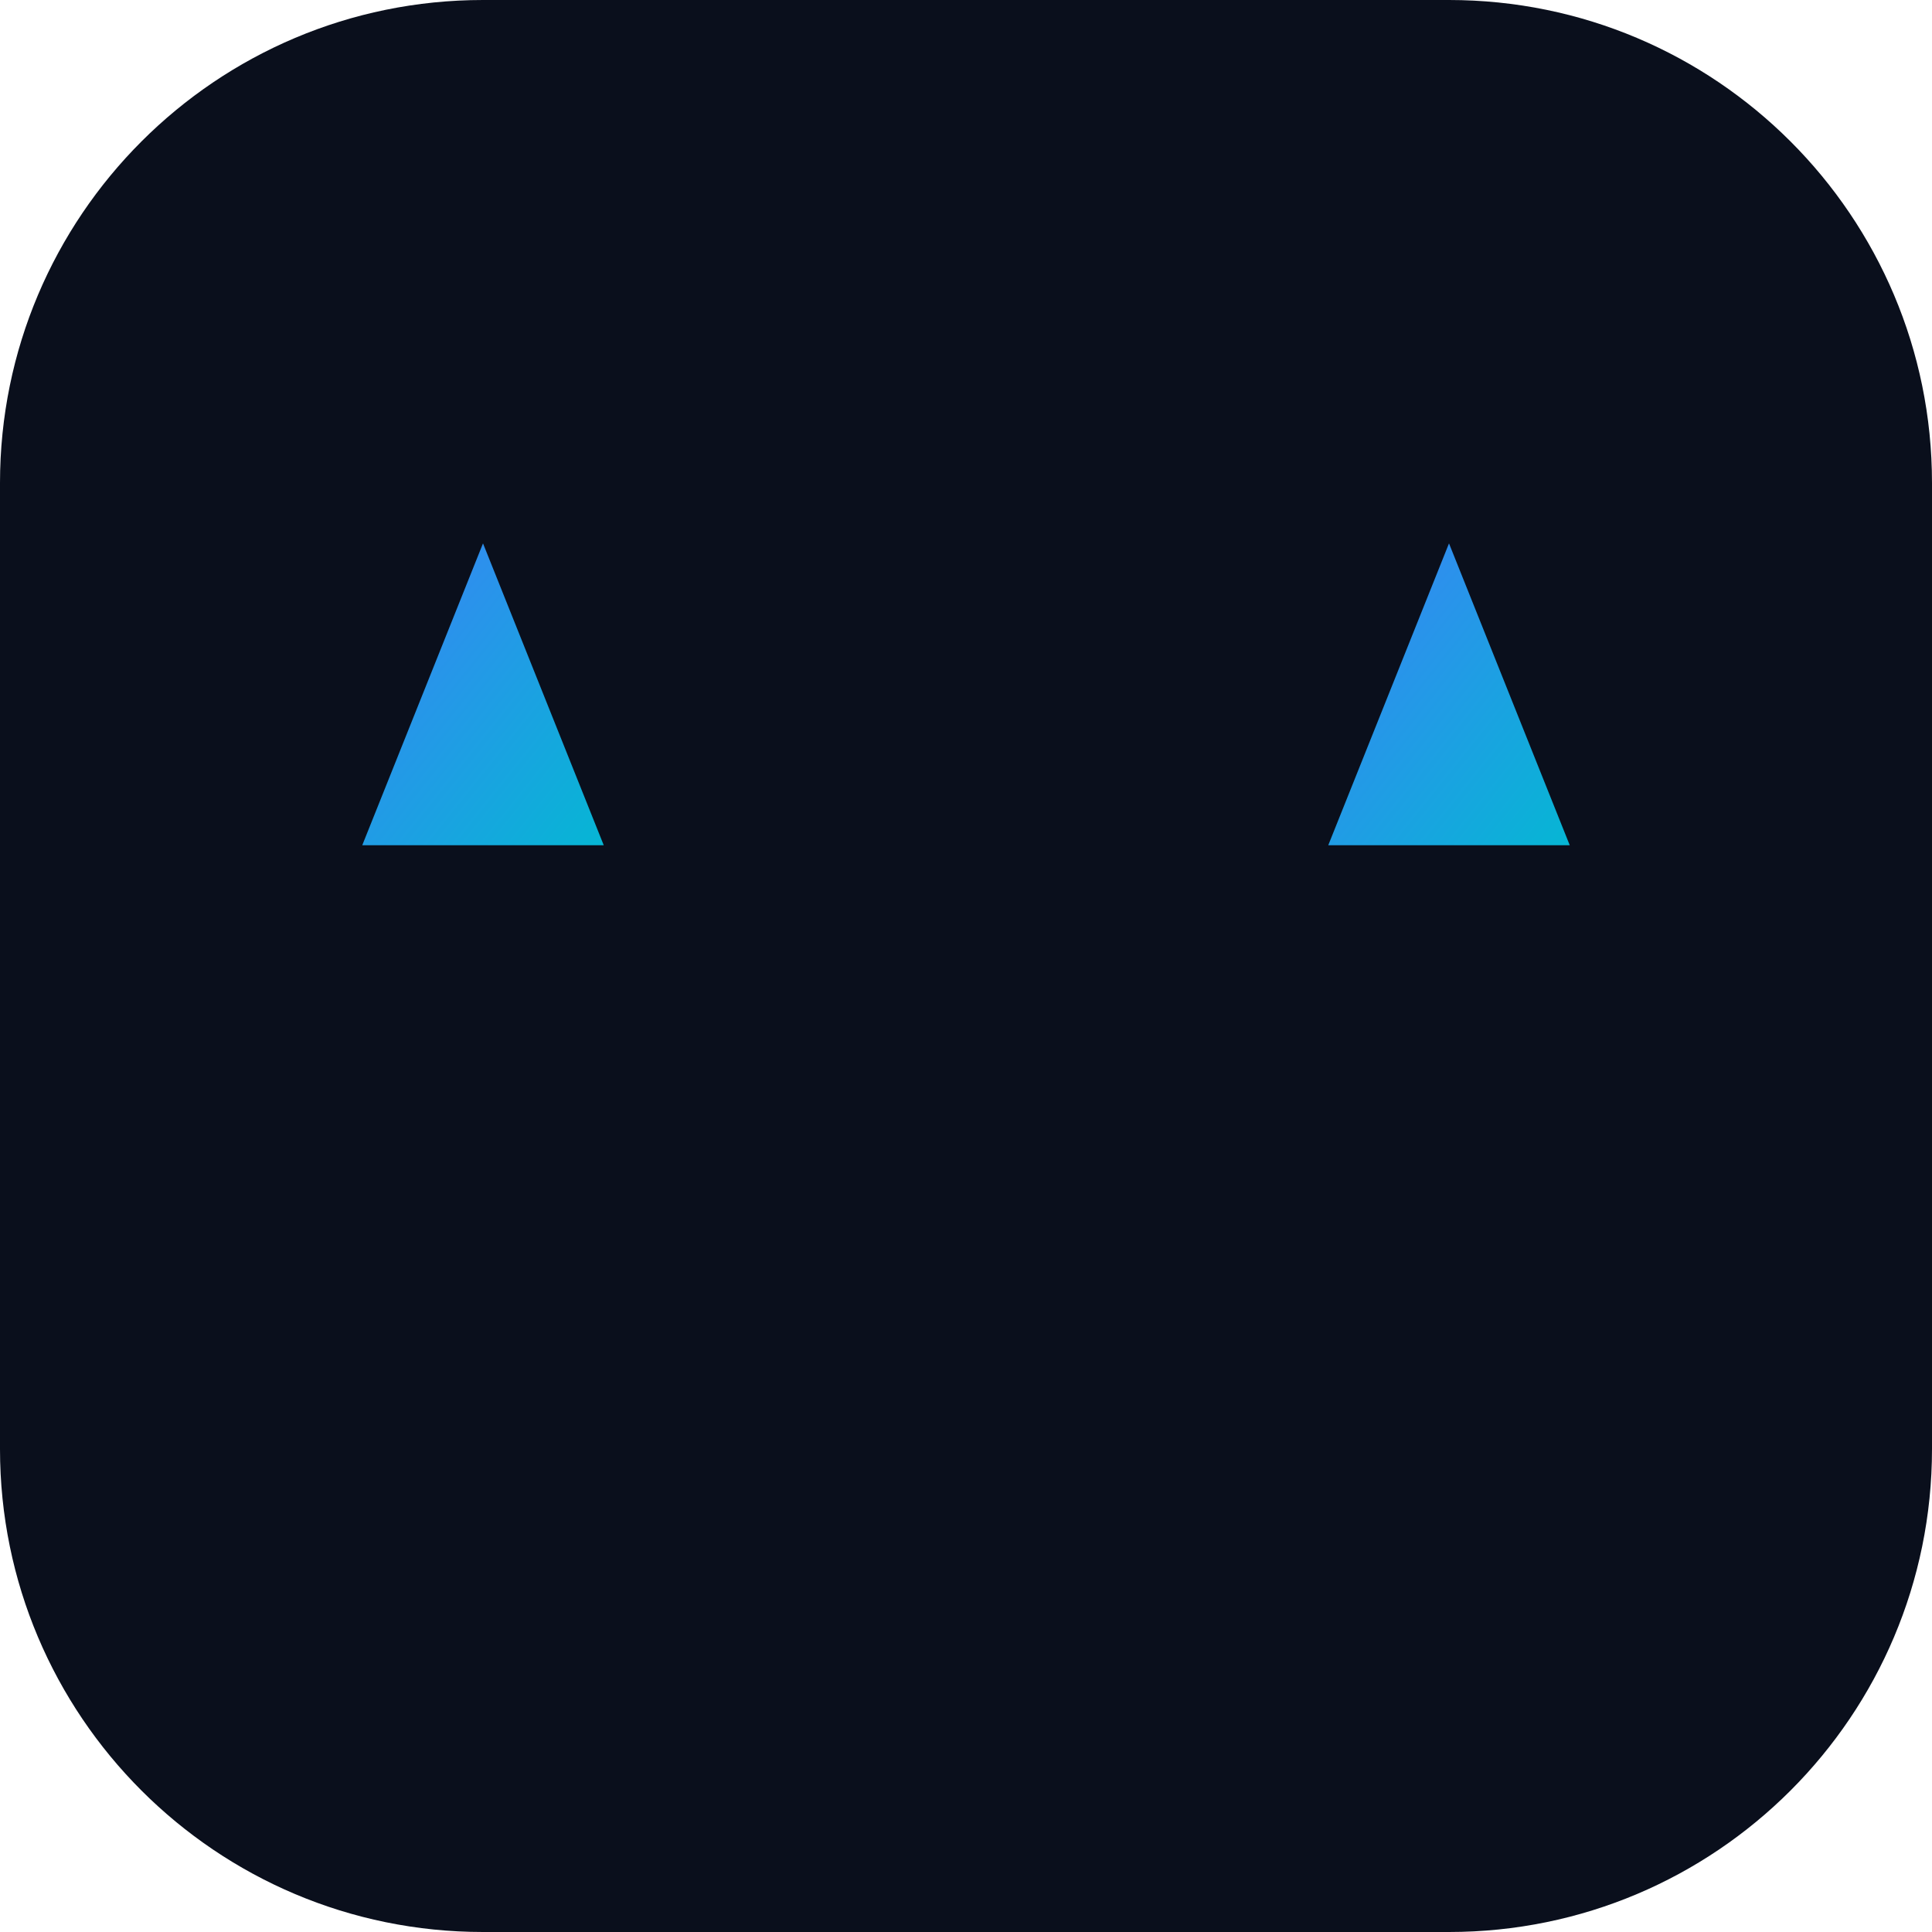
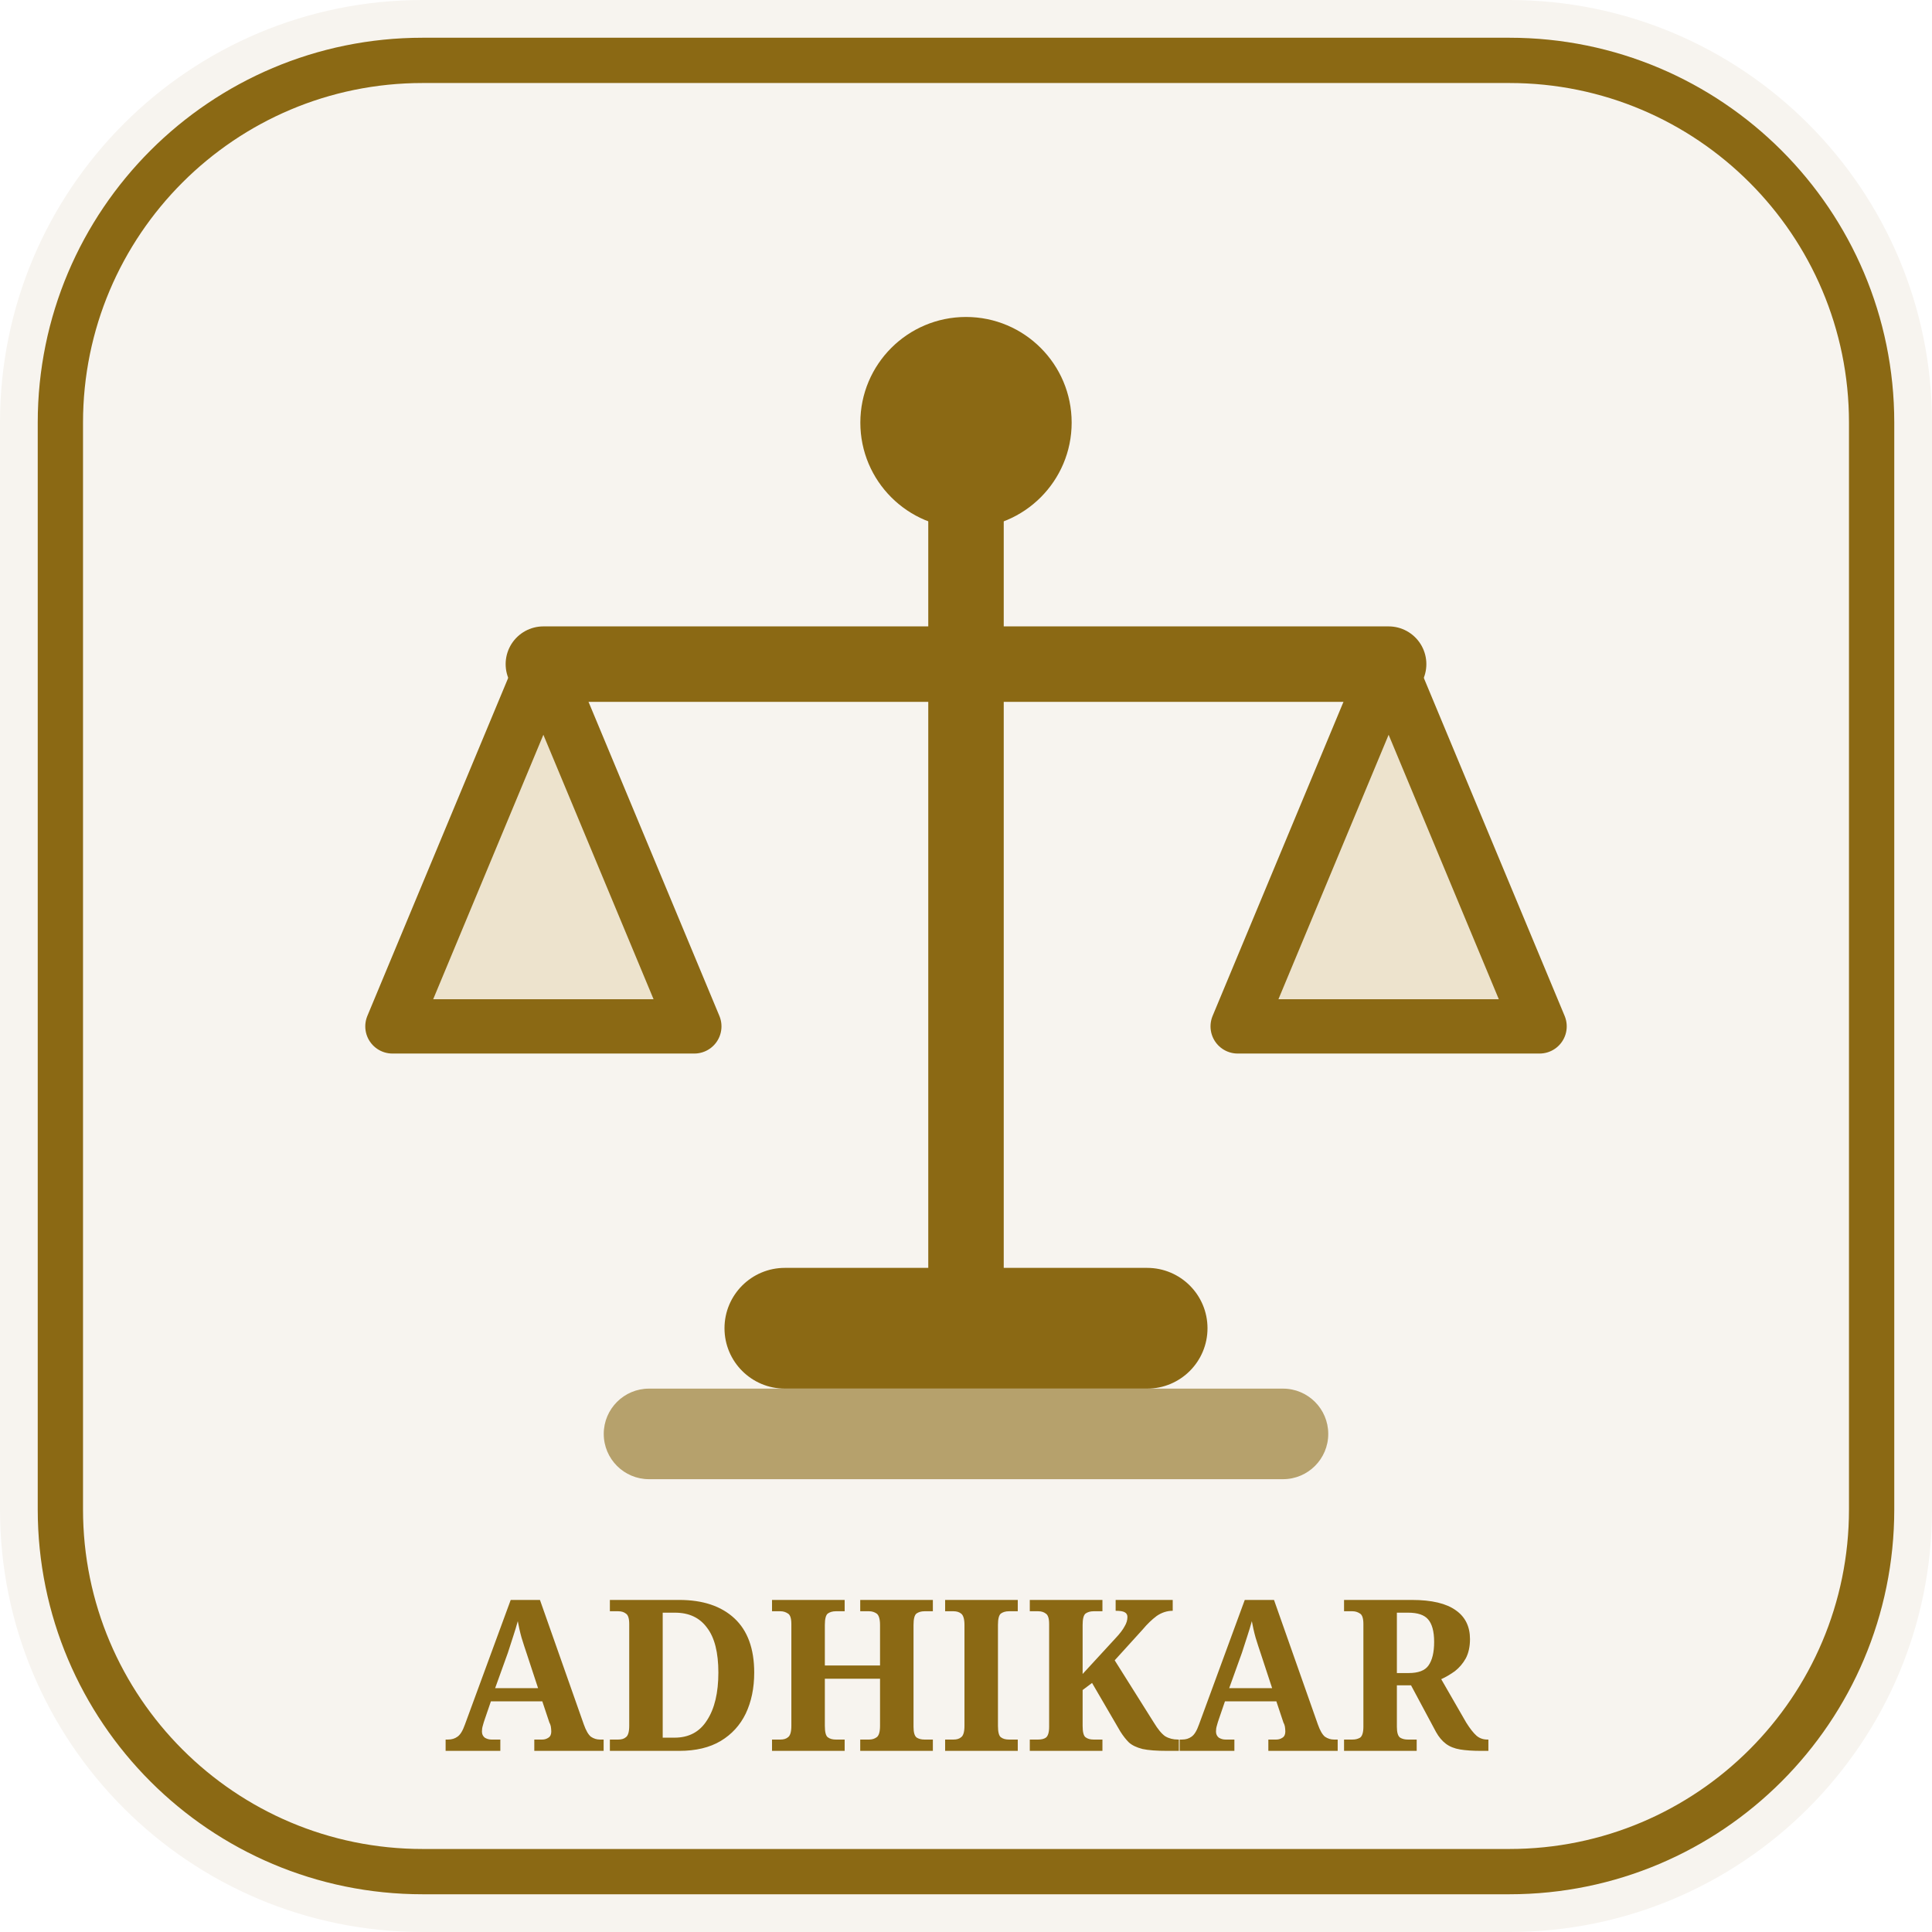
- <svg xmlns="http://www.w3.org/2000/svg" viewBox="0 0 32 32">
-   <defs>
-     <linearGradient id="g" x1="0%" y1="0%" x2="100%" y2="100%">
-       <stop offset="0%" stop-color="#3b82f6" />
-       <stop offset="100%" stop-color="#06b6d4" />
-     </linearGradient>
-   </defs>
-   <rect width="32" height="32" rx="8" fill="#0a0f1c" />
-   <g transform="translate(16,16)" fill="none" stroke="url(#g)" stroke-width="1.8" stroke-linecap="round">
-     <line x1="0" y1="-10" x2="0" y2="10" />
-     <line x1="-8" y1="-7" x2="8" y2="-7" />
-     <path d="M-8,-7 L-10,-2 L-6,-2 Z" fill="url(#g)" stroke="none" />
-     <path d="M8,-7 L6,-2 L10,-2 Z" fill="url(#g)" stroke="none" />
-     <line x1="-4" y1="10" x2="4" y2="10" />
-   </g>
+ <svg xmlns="http://www.w3.org/2000/svg" viewBox="0 0 64 64" fill="none">
+   <rect width="64" height="64" rx="14" fill="#F7F4EF" />
+   <rect x="2" y="2" width="60" height="60" rx="12" stroke="#8B6914" stroke-width="1.5" fill="none" />
+   <line x1="32" y1="14" x2="32" y2="42" stroke="#8B6914" stroke-width="2.5" stroke-linecap="round" />
+   <line x1="18" y1="22" x2="46" y2="22" stroke="#8B6914" stroke-width="2.5" stroke-linecap="round" />
+   <circle cx="32" cy="14" r="3.5" fill="#8B6914" />
+   <path d="M18 22 L13 34 L23 34 Z" stroke="#8B6914" stroke-width="1.8" fill="#C4A44A" fill-opacity="0.2" stroke-linejoin="round" />
+   <path d="M46 22 L41 34 L51 34 Z" stroke="#8B6914" stroke-width="1.8" fill="#C4A44A" fill-opacity="0.2" stroke-linejoin="round" />
+   <rect x="24" y="42" width="16" height="4" rx="2" fill="#8B6914" />
+   <rect x="20" y="46" width="24" height="3" rx="1.5" fill="#8B6914" fill-opacity="0.6" />
+   <text x="32" y="58" text-anchor="middle" font-family="serif" font-size="7" font-weight="bold" fill="#8B6914">ADHIKAR</text>
</svg>
